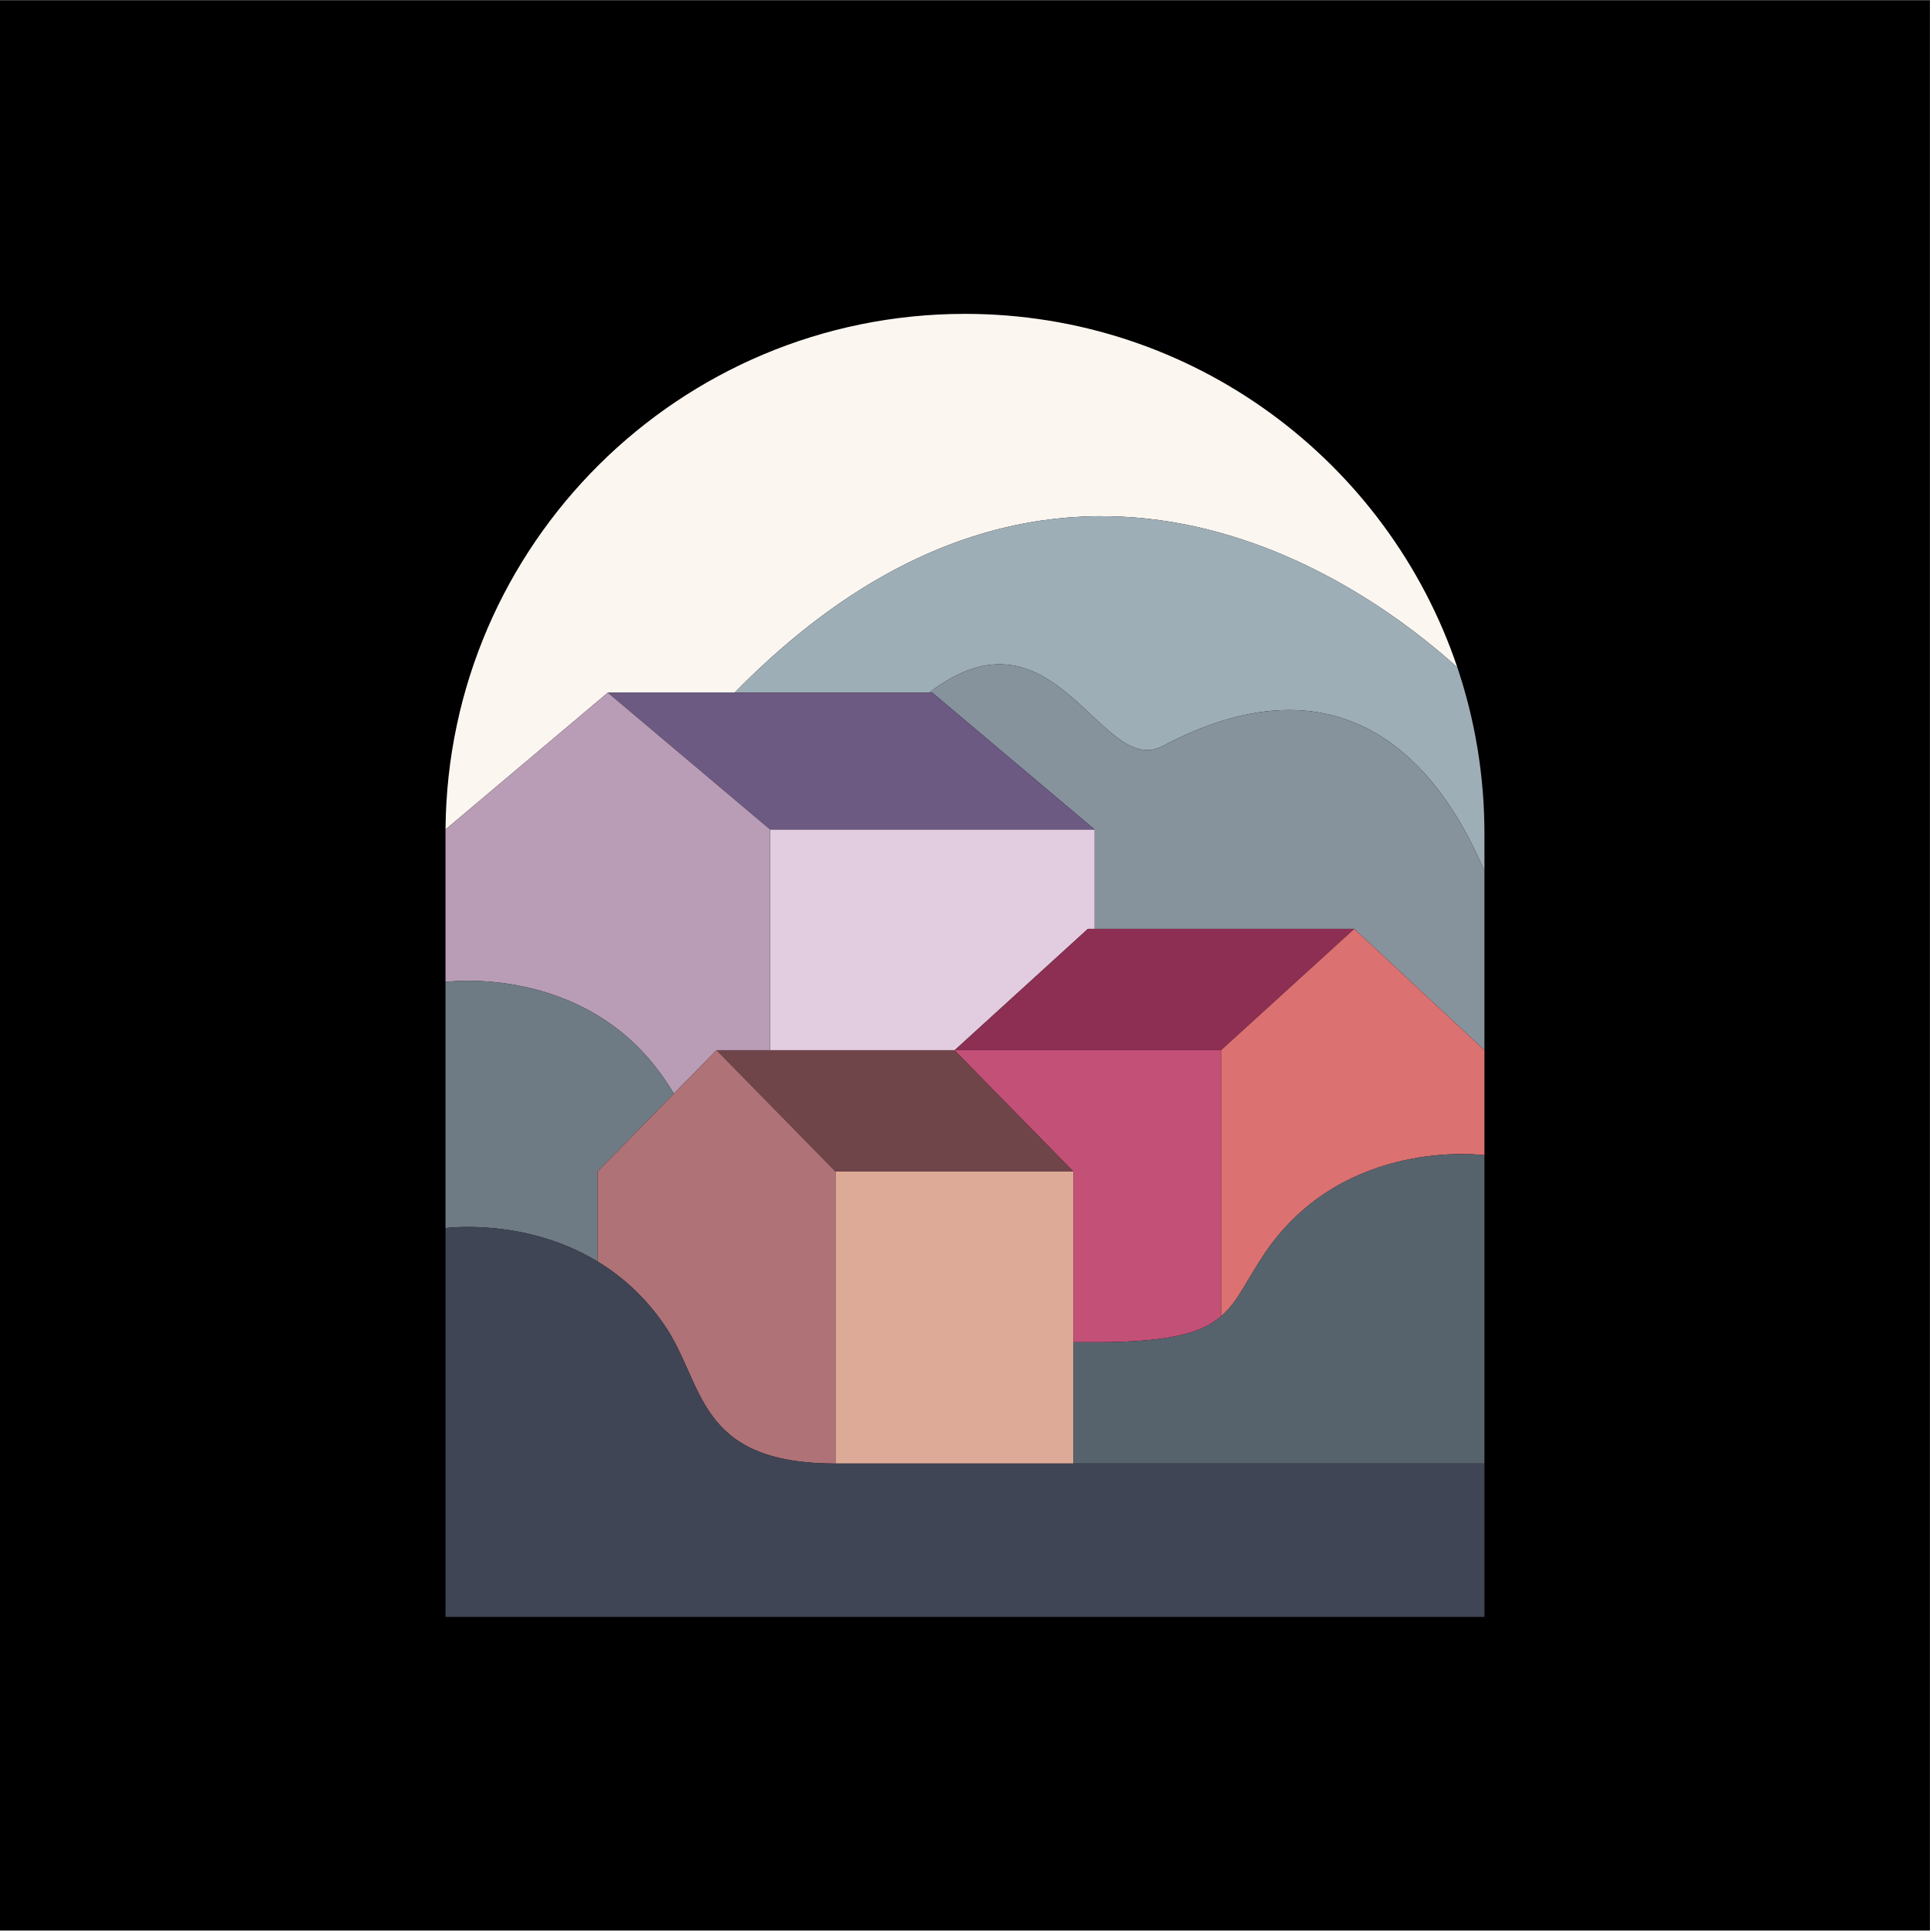
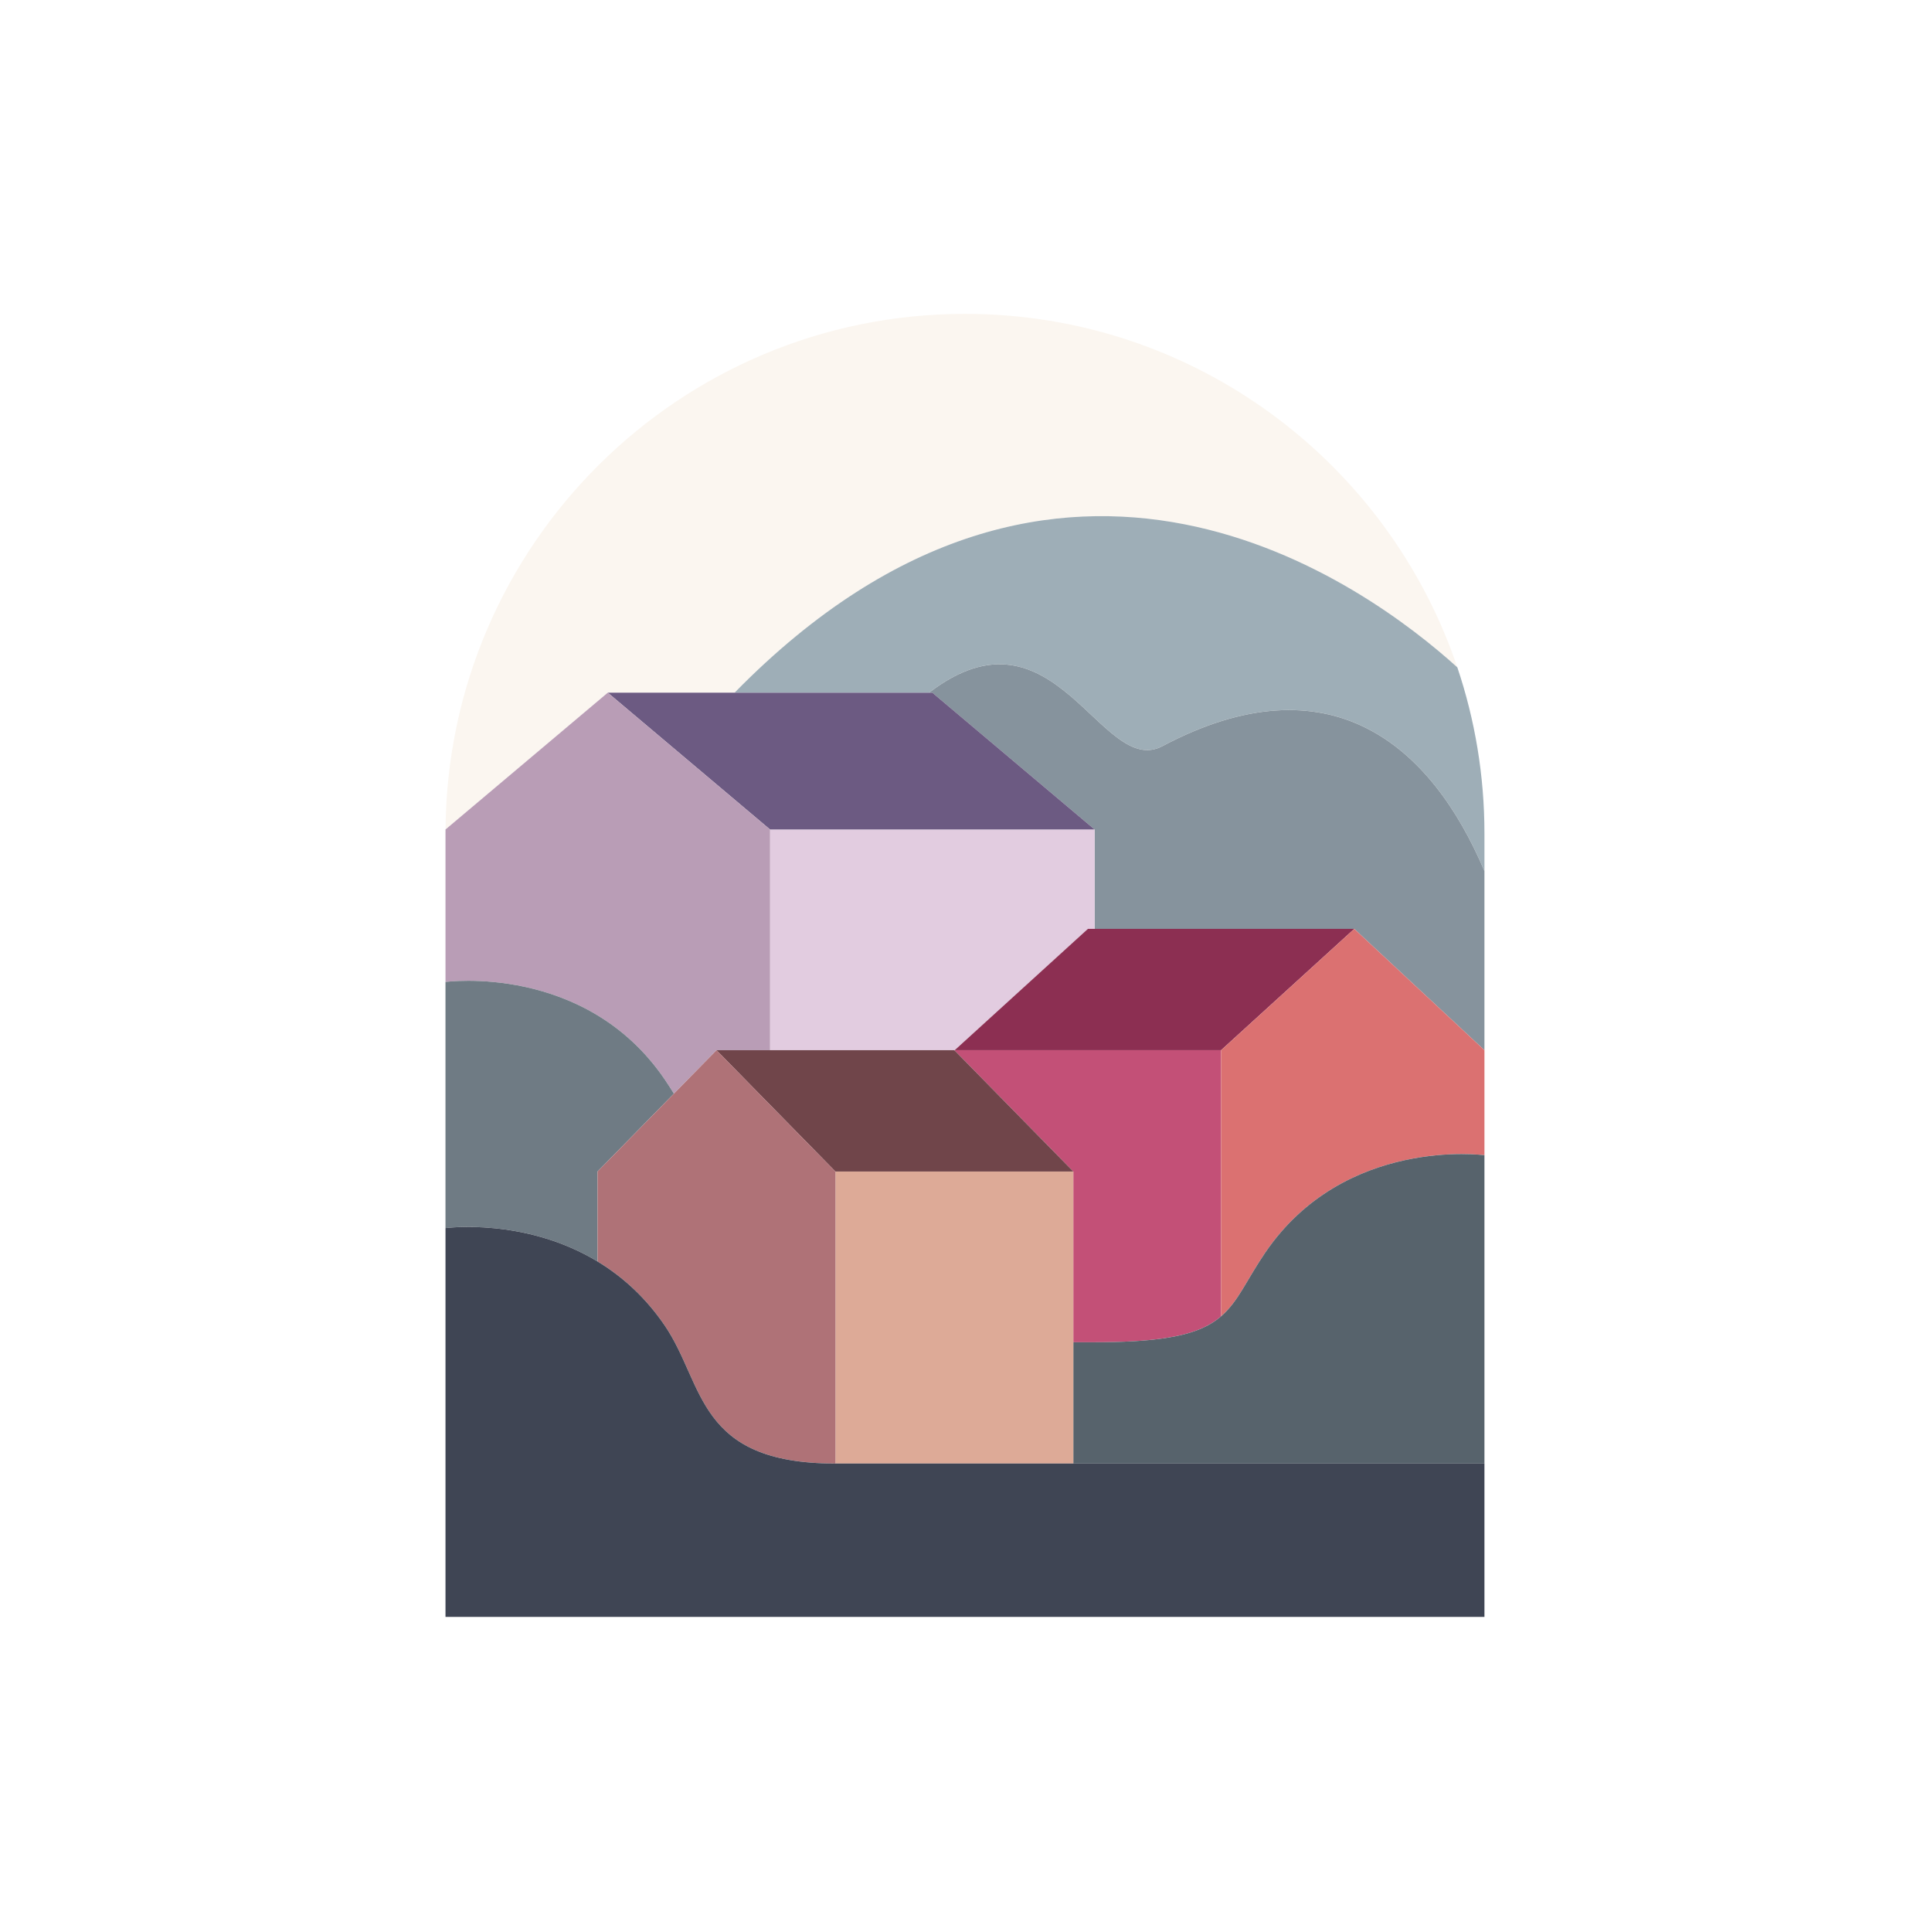
- <svg xmlns="http://www.w3.org/2000/svg" width="1200" height="1201" viewBox="0 0 1200 1201" fill="none">
-   <rect width="1200" height="1200" transform="translate(0 0.109375)" fill="black" />
-   <path d="M906.14 414.857C849.732 363.797 659.663 223.463 456.773 430.59H377.909L277.014 515.627C278.351 338.392 422.434 195.109 600.006 195.109C742.276 195.109 863.066 287.107 906.14 414.857Z" fill="#FBF6F0" />
-   <path d="M922.998 518.113V541.506C889.658 462.655 826.564 408.833 722.782 463.817C684.556 484.073 655.827 370.682 577.713 430.589H456.773C659.663 223.463 849.732 363.796 906.14 414.856C917.075 447.284 922.998 482.011 922.998 518.113Z" fill="#9EAEB7" />
-   <path d="M922.998 541.507V652.836L842.06 577.421H680.62V515.639L579.712 430.589H577.713C655.827 370.682 684.556 484.074 722.782 463.817C826.564 408.833 889.658 462.655 922.998 541.507Z" fill="#86939D" />
-   <path d="M680.62 515.641V577.422H676.434L620.913 627.97L593.608 652.838V653.037L593.408 652.838H478.805V515.641H680.62Z" fill="#E2CCE0" />
-   <path d="M680.62 515.64H478.805L472.794 510.579L377.91 430.59H579.712L680.62 515.64Z" fill="#6C5A82" />
-   <path d="M478.805 515.64V652.837H445.502L419.022 679.841C417.273 676.992 415.373 674.018 413.262 670.919C363.876 598.54 277.002 610.424 277.002 610.424V518.114C277.002 517.289 277.002 516.452 277.014 515.627L377.91 430.59L472.794 510.579L478.805 515.64Z" fill="#B99DB6" />
-   <path d="M277.014 515.625C277.002 516.45 277.002 517.287 277.002 518.112V515.638H277.014V515.625Z" fill="#B99DB6" />
-   <path d="M759.247 652.836V818.249C751.787 824.673 741.565 829.209 724.507 831.795C713.235 833.507 698.977 834.37 680.558 834.37H667.362V728.251L659.614 720.353L593.608 653.036V652.836H759.247Z" fill="#C35077" />
-   <path d="M842.06 577.422L759.247 652.837H593.608L620.913 627.969L676.434 577.422H842.06Z" fill="#8C2F52" />
-   <path d="M922.998 652.837V718.118C922.998 718.118 836.124 706.234 786.738 778.612C775.079 795.695 770.056 808.953 759.247 818.251V652.837L842.06 577.422L922.998 652.837Z" fill="#DB7171" />
-   <path d="M922.998 718.117V909.785H667.361V834.37H680.557C698.977 834.37 713.235 833.508 724.507 831.796C741.564 829.209 751.786 824.673 759.247 818.25C770.056 808.952 775.079 795.694 786.738 778.611C836.124 706.233 922.998 718.117 922.998 718.117Z" fill="#57636C" />
-   <path d="M419.022 679.838L379.297 720.351L371.549 728.249V784.183C326.162 756.703 277.002 763.426 277.002 763.426V610.422C277.002 610.422 363.876 598.538 413.262 670.916C415.373 674.015 417.273 676.989 419.022 679.838Z" fill="#6F7B84" />
-   <path d="M667.361 728.25H519.455V909.784H667.361V728.25Z" fill="#DDAA97" />
-   <path d="M667.361 728.251H519.455L517.906 726.677L511.707 720.353L478.805 686.801L445.502 652.836H593.408L593.608 653.036L659.614 720.353L667.361 728.251Z" fill="#70454A" />
-   <path d="M519.455 728.251V909.785C432.781 909.785 438.279 860.587 413.261 823.923C407.563 815.575 401.365 808.34 394.854 802.092C387.394 794.906 379.534 789.021 371.549 784.185V728.251L379.297 720.353L419.022 679.84L445.502 652.836L478.805 686.801L511.707 720.353L517.905 726.677L519.455 728.251Z" fill="#AF7277" />
-   <path d="M922.998 909.785V1005.11H277.002V763.429C277.002 763.429 326.162 756.706 371.549 784.185C379.534 789.021 387.394 794.907 394.855 802.092C401.365 808.341 407.563 815.576 413.262 823.923C438.279 860.588 432.781 909.785 519.455 909.785H922.998Z" fill="#3F4554" />
+ <svg xmlns="http://www.w3.org/2000/svg" id="Layer_1" baseProfile="tiny" version="1.2" viewBox="0 0 1200 1201">
+   <path d="M906.14,414.86c-56.41-51.06-246.48-191.39-449.37,15.73h-78.86l-100.89,85.04c1.34-177.24,145.42-320.52,322.99-320.52,142.27,0,263.06,92,306.13,219.75Z" fill="#fbf6f0" />
+   <path d="M923,518.11v23.39c-33.34-78.85-96.43-132.67-200.22-77.69-38.23,20.26-66.95-93.13-145.07-33.23h-120.94c202.89-207.13,392.96-66.79,449.37-15.73,10.93,32.43,16.86,67.15,16.86,103.26Z" fill="#9eaeb7" />
+   <path d="M923,541.51v111.33l-80.94-75.41h-161.44v-61.78l-100.91-85.05h-2c78.11-59.91,106.84,53.49,145.07,33.23,103.78-54.98,166.88-1.16,200.22,77.69Z" fill="#86939d" />
+   <path d="M680.62,515.64v61.78h-4.19l-55.52,50.55-27.31,24.87v.2l-.2-.2h-114.6v-137.2h201.82Z" fill="#e2cce0" />
+   <path d="M680.62,515.64h-201.82l-6.01-5.06-94.88-79.99h201.8l100.91,85.05Z" fill="#6c5a82" />
+   <path d="M478.8,515.64v137.2h-33.3l-26.48,27c-1.75-2.85-3.65-5.82-5.76-8.92-49.39-72.38-136.26-60.49-136.26-60.49v-92.31c0-.83,0-1.66.01-2.49l100.9-85.04,94.88,79.99,6.01,5.06Z" fill="#b99db6" />
+   <path d="M759.25,652.84v165.41c-7.46,6.42-17.68,10.96-34.74,13.55-11.27,1.71-25.53,2.58-43.95,2.58h-13.2v-106.12l-7.75-7.9-66.01-67.32v-.2h165.64Z" fill="#c35077" />
+   <path d="M842.06,577.42l-82.81,75.41h-165.64l27.31-24.87,55.52-50.55h165.63Z" fill="#8c2f52" />
+   <path d="M923,652.84v65.28s-86.87-11.88-136.26,60.49c-11.66,17.08-16.68,30.34-27.49,39.64v-165.41l82.81-75.41,80.94,75.41Z" fill="#db7171" />
+   <path d="M923,718.12v191.67h-255.64v-75.41h13.2c18.42,0,32.68-.86,43.95-2.57,17.06-2.59,27.28-7.12,34.74-13.55,10.81-9.3,15.83-22.56,27.49-39.64,49.39-72.38,136.26-60.49,136.26-60.49Z" fill="#57636c" />
+   <path d="M419.02,679.84l-39.73,40.51-7.75,7.9v55.93c-45.39-27.48-94.55-20.76-94.55-20.76v-153s86.87-11.88,136.26,60.49c2.11,3.1,4.01,6.07,5.76,8.92Z" fill="#6f7b84" />
+   <path d="M667.36,728.25h-147.91v181.53h147.91v-181.53Z" fill="#ddaa97" />
+   <path d="M667.36,728.25h-147.91l-1.55-1.57-6.2-6.32-32.9-33.55-33.3-33.97h147.91l.2.2,66.01,67.32,7.75,7.9Z" fill="#70454a" />
+   <path d="M519.46,728.25v181.53c-86.67,0-81.18-49.2-106.19-85.86-5.7-8.35-11.9-15.58-18.41-21.83-7.46-7.19-15.32-13.07-23.3-17.91v-55.93l7.75-7.9,39.73-40.51,26.48-27,33.3,33.97,32.9,33.55,6.2,6.32,1.55,1.57Z" fill="#af7277" />
+   <path d="M923,909.78v95.33H277v-241.68s49.16-6.72,94.55,20.76c7.98,4.84,15.85,10.72,23.31,17.91,6.51,6.25,12.71,13.48,18.41,21.83,25.02,36.67,19.52,85.86,106.19,85.86h403.54Z" fill="#3f4554" />
</svg>
